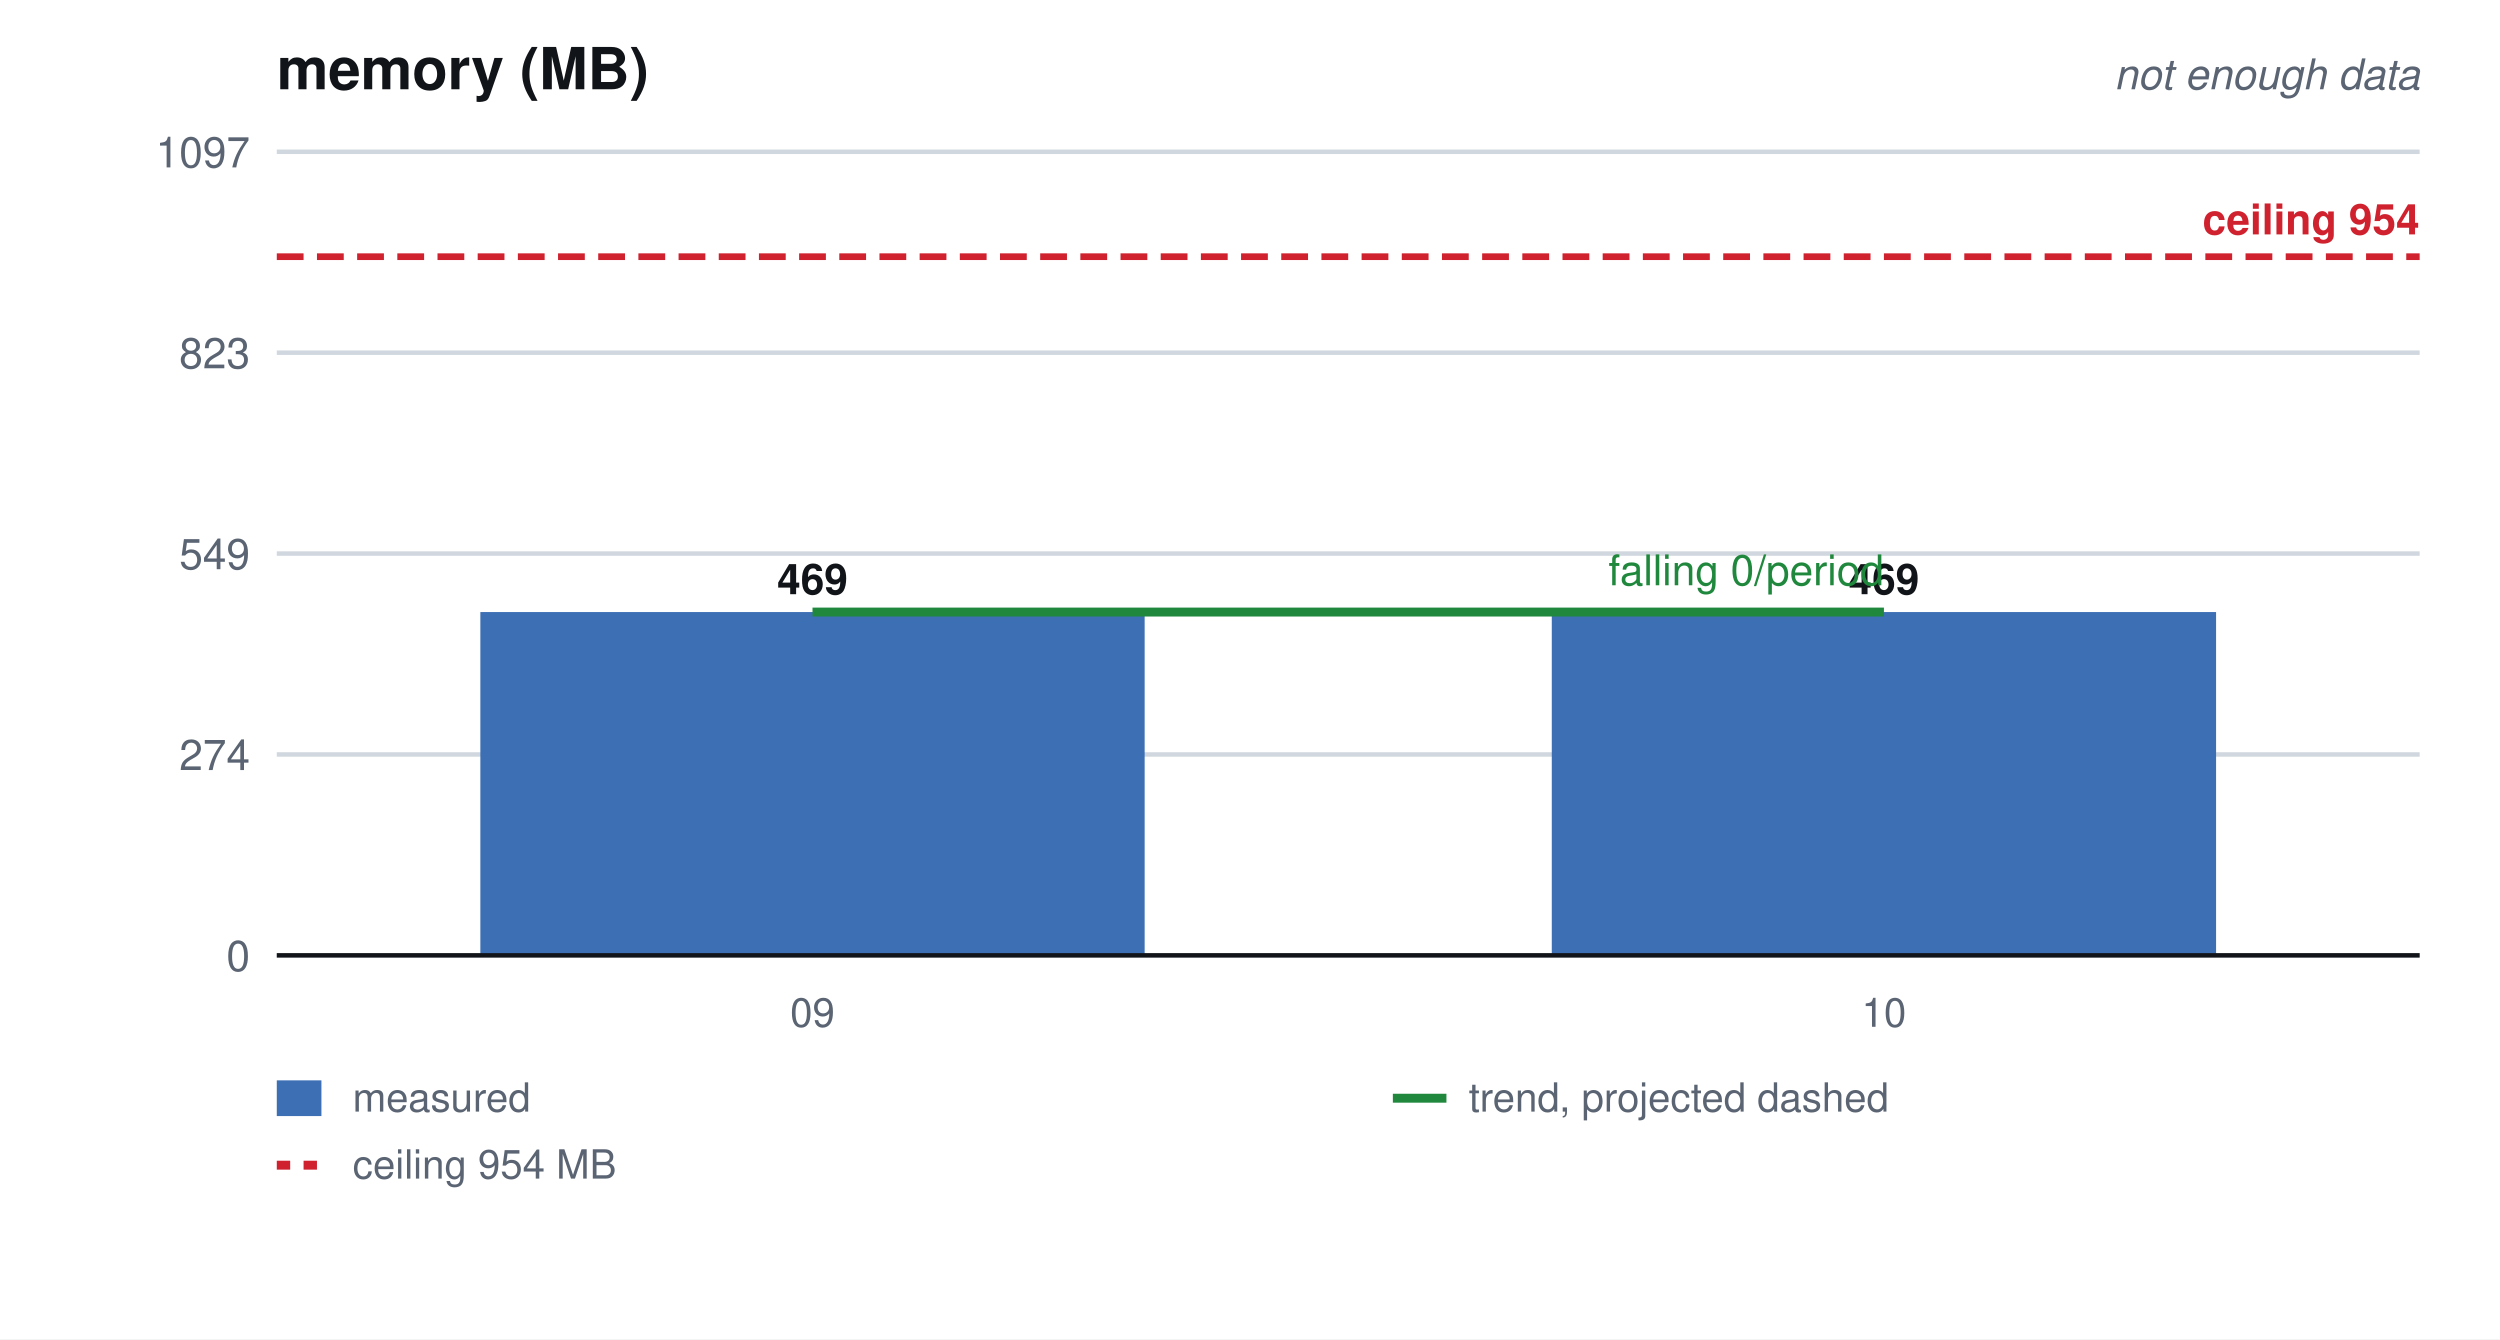
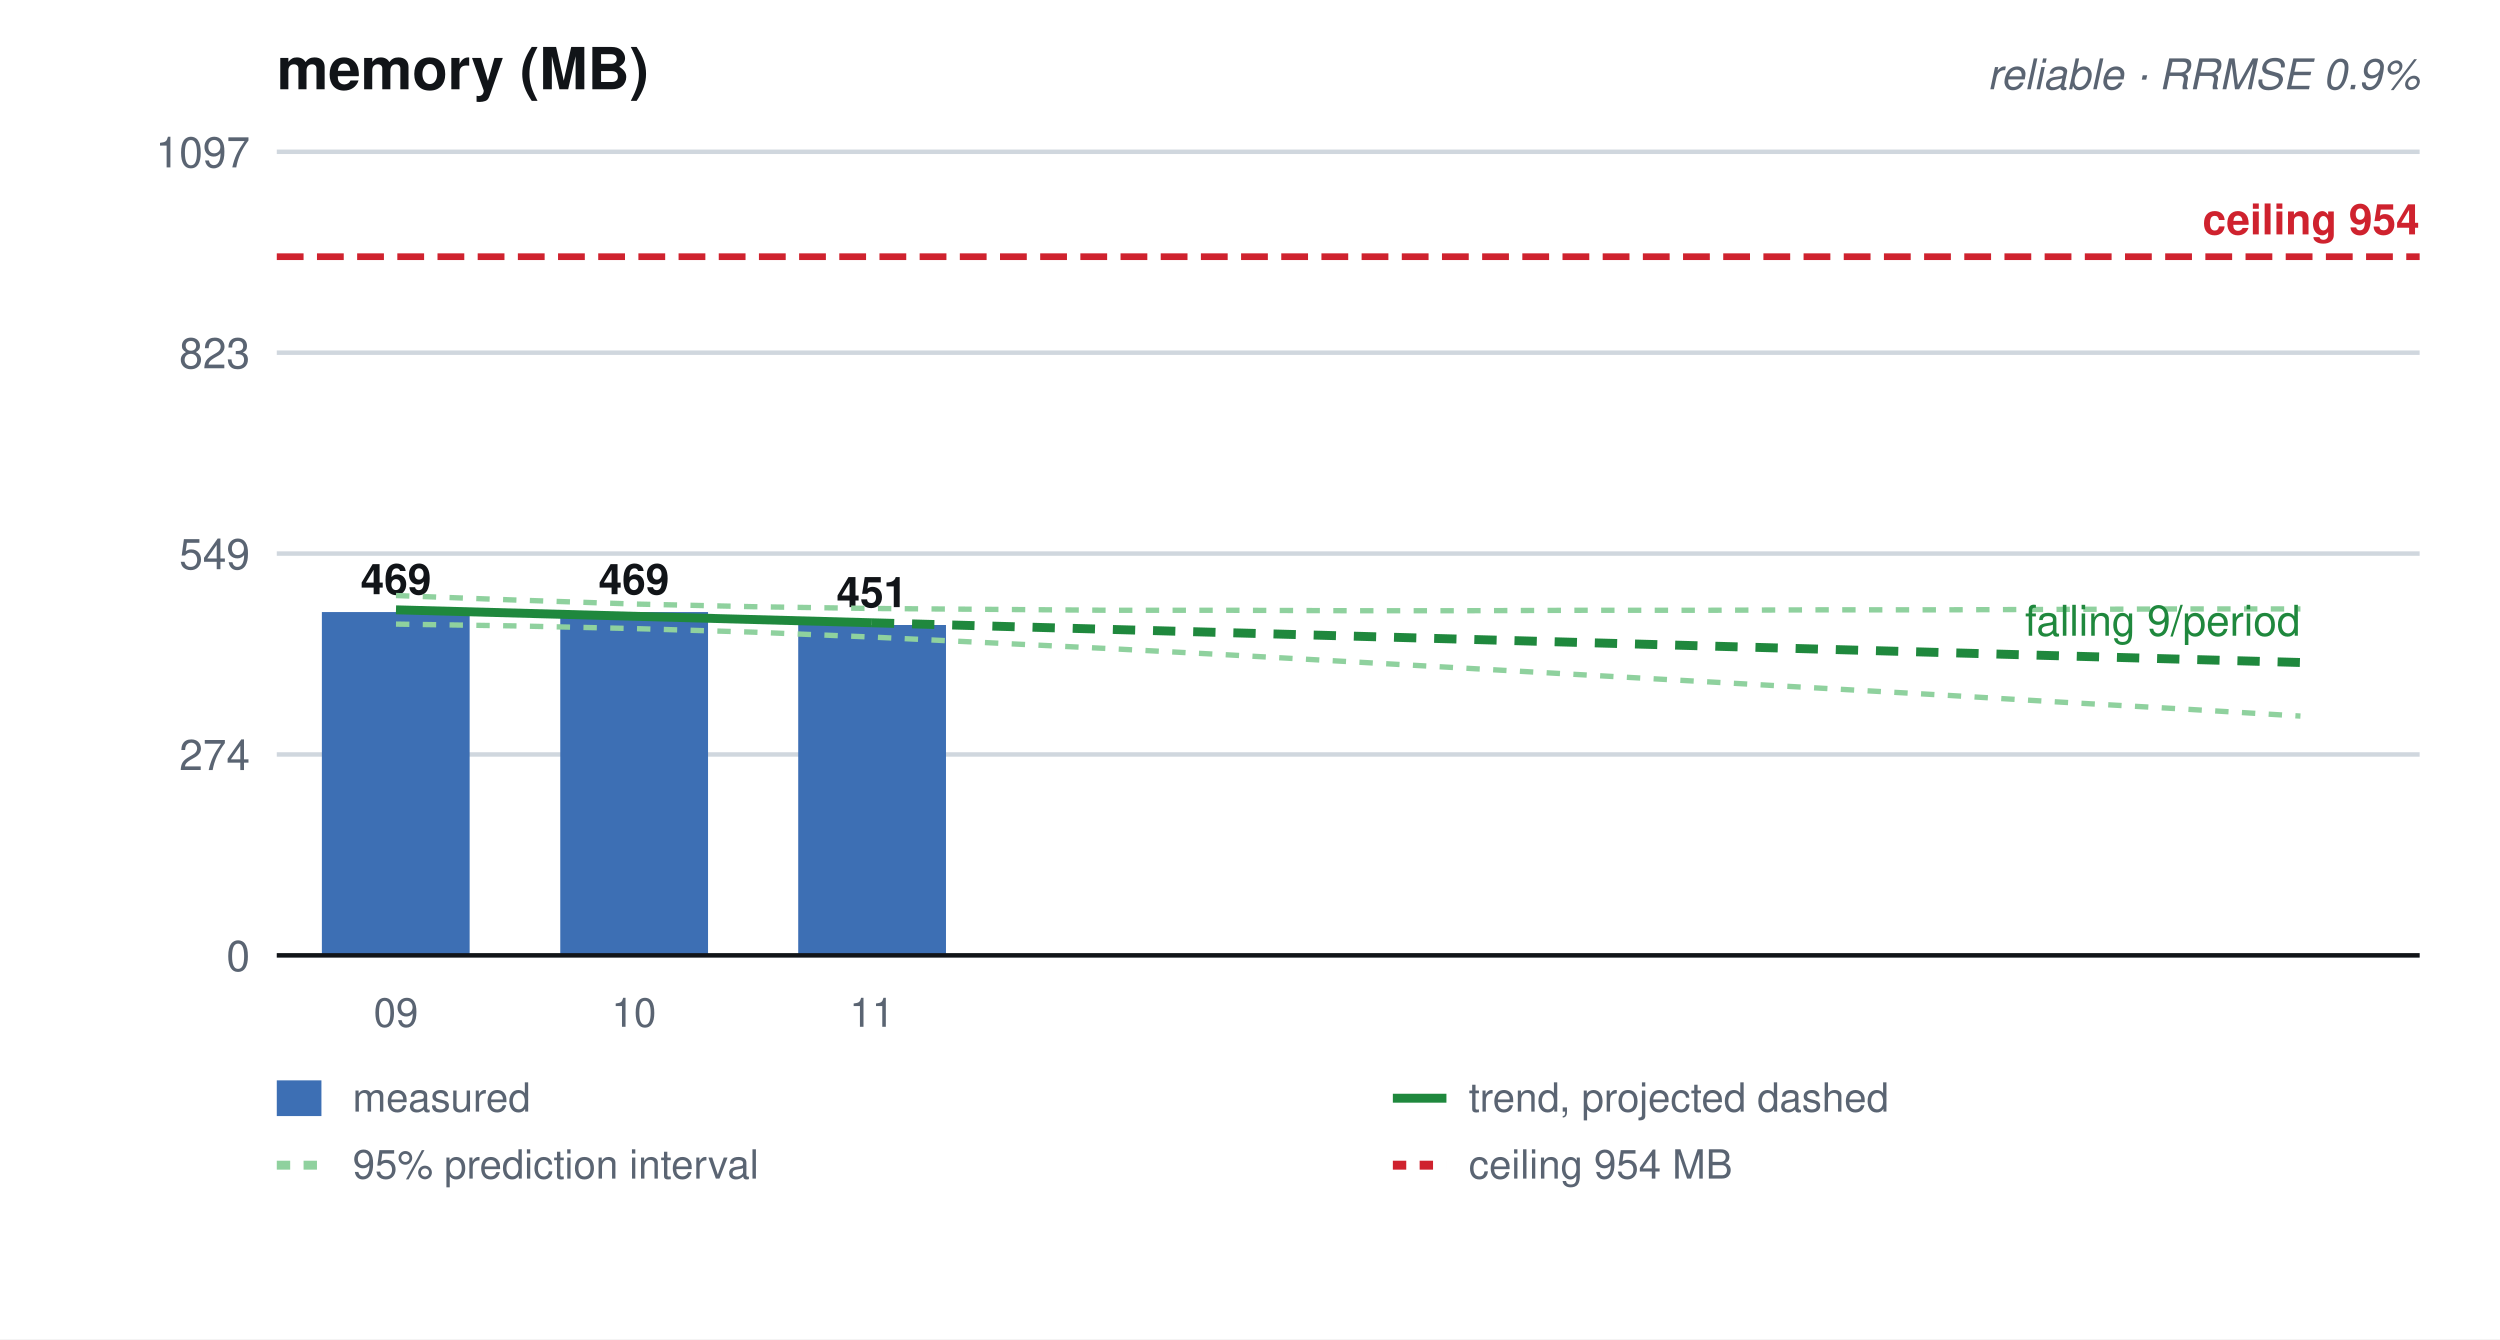
<svg xmlns="http://www.w3.org/2000/svg" width="560" height="300" viewBox="0 0 560 300" font-family="-apple-system,BlinkMacSystemFont,Segoe UI,Helvetica,Arial,sans-serif">
  <rect width="560" height="300" fill="#ffffff" />
  <text x="62" y="20" font-size="13" font-weight="700" fill="#111418">memory (MB)</text>
  <line x1="62" y1="214.0" x2="542" y2="214.0" stroke="#d0d7de" stroke-width="1" />
  <text x="56" y="217.5" text-anchor="end" font-size="9.5" fill="#5a6472">0</text>
  <line x1="62" y1="169.0" x2="542" y2="169.0" stroke="#d0d7de" stroke-width="1" />
  <text x="56" y="172.5" text-anchor="end" font-size="9.5" fill="#5a6472">274</text>
  <line x1="62" y1="124.0" x2="542" y2="124.0" stroke="#d0d7de" stroke-width="1" />
  <text x="56" y="127.5" text-anchor="end" font-size="9.5" fill="#5a6472">549</text>
  <line x1="62" y1="79.0" x2="542" y2="79.0" stroke="#d0d7de" stroke-width="1" />
  <text x="56" y="82.5" text-anchor="end" font-size="9.5" fill="#5a6472">823</text>
  <line x1="62" y1="34.0" x2="542" y2="34.0" stroke="#d0d7de" stroke-width="1" />
  <text x="56" y="37.5" text-anchor="end" font-size="9.5" fill="#5a6472">1097</text>
-   <rect x="107.6" y="137.1" width="148.8" height="76.9" fill="#3d6fb4" />
-   <text x="182.0" y="133.1" text-anchor="middle" font-size="9.5" font-weight="600" fill="#111418">469</text>
-   <rect x="347.6" y="137.1" width="148.8" height="76.9" fill="#3d6fb4" />
-   <text x="422.0" y="133.1" text-anchor="middle" font-size="9.5" font-weight="600" fill="#111418">469</text>
-   <text x="182.0" y="230" text-anchor="middle" font-size="9" fill="#5a6472">09</text>
-   <text x="422.0" y="230" text-anchor="middle" font-size="9" fill="#5a6472">10</text>
+   <rect x="72.1" y="137.1" width="33.1" height="76.9" fill="#3d6fb4" />
+   <text x="88.7" y="133.1" text-anchor="middle" font-size="9.5" font-weight="600" fill="#111418">469</text>
+   <rect x="125.5" y="137.1" width="33.1" height="76.9" fill="#3d6fb4" />
+   <text x="142.0" y="133.1" text-anchor="middle" font-size="9.5" font-weight="600" fill="#111418">469</text>
+   <rect x="178.8" y="140.0" width="33.1" height="74.0" fill="#3d6fb4" />
+   <text x="195.3" y="136.0" text-anchor="middle" font-size="9.5" font-weight="600" fill="#111418">451</text>
+   <text x="88.7" y="230" text-anchor="middle" font-size="9" fill="#5a6472">09</text>
+   <text x="142.0" y="230" text-anchor="middle" font-size="9" fill="#5a6472">10</text>
+   <text x="195.3" y="230" text-anchor="middle" font-size="9" fill="#5a6472">11</text>
  <line x1="62" y1="57.5" x2="542" y2="57.5" stroke="#cf222e" stroke-width="1.5" stroke-dasharray="6 3" />
  <text x="542" y="52.5" text-anchor="end" font-size="9.5" font-weight="600" fill="#cf222e">ceiling 954</text>
-   <line x1="182.0" y1="137.1" x2="422.0" y2="137.1" stroke="#1f883d" stroke-width="2" />
-   <line x1="422.0" y1="137.1" x2="422.0" y2="137.1" stroke="#1f883d" stroke-width="2" stroke-dasharray="5 4" />
-   <text x="422.0" y="131.1" text-anchor="end" font-size="9.5" fill="#1f883d">falling 0/period</text>
+   <line x1="88.7" y1="136.6" x2="195.3" y2="139.5" stroke="#1f883d" stroke-width="2" />
+   <line x1="195.3" y1="139.5" x2="515.3" y2="148.4" stroke="#1f883d" stroke-width="2" stroke-dasharray="5 4" />
+   <polyline points="88.7,133.4 115.3,134.4 142.0,135.3 168.7,135.9 195.3,136.3 222.0,136.5 248.7,136.7 275.3,136.7 302.0,136.8 328.7,136.8 355.3,136.7 382.0,136.7 408.7,136.6 435.3,136.6 462.0,136.5 488.7,136.4 515.3,136.4" fill="none" stroke="#8fd19e" stroke-width="1.2" stroke-dasharray="3 3" />
+   <polyline points="88.7,139.8 115.3,140.2 142.0,140.8 168.7,141.6 195.3,142.7 222.0,144.0 248.7,145.3 275.3,146.7 302.0,148.2 328.7,149.7 355.3,151.2 382.0,152.7 408.7,154.2 435.3,155.7 462.0,157.3 488.7,158.8 515.3,160.4" fill="none" stroke="#8fd19e" stroke-width="1.2" stroke-dasharray="3 3" />
+   <text x="515.3" y="142.4" text-anchor="end" font-size="9.5" fill="#1f883d">falling 9/period</text>
  <line x1="62" y1="214" x2="542" y2="214" stroke="#111418" stroke-width="1" />
  <rect x="62" y="242" width="10" height="8" fill="#3d6fb4" />
  <text x="79" y="249" font-size="9" fill="#5a6472">measured</text>
  <line x1="312" y1="246" x2="324" y2="246" stroke="#1f883d" stroke-width="2" />
  <text x="329" y="249" font-size="9" fill="#5a6472">trend, projected dashed</text>
-   <line x1="62" y1="261" x2="74" y2="261" stroke="#cf222e" stroke-width="2" stroke-dasharray="3 3" />
-   <text x="79" y="264" font-size="9" fill="#5a6472">ceiling 954 MB</text>
-   <text x="542" y="20" text-anchor="end" font-size="9.5" font-style="italic" fill="#5a6472">not enough data</text>
+   <line x1="62" y1="261" x2="74" y2="261" stroke="#8fd19e" stroke-width="2" stroke-dasharray="3 3" />
+   <text x="79" y="264" font-size="9" fill="#5a6472">95% prediction interval</text>
+   <line x1="312" y1="261" x2="324" y2="261" stroke="#cf222e" stroke-width="2" stroke-dasharray="3 3" />
+   <text x="329" y="264" font-size="9" fill="#5a6472">ceiling 954 MB</text>
+   <text x="542" y="20" text-anchor="end" font-size="9.5" font-style="italic" fill="#5a6472">reliable · RRMSE 0.9%</text>
</svg>
